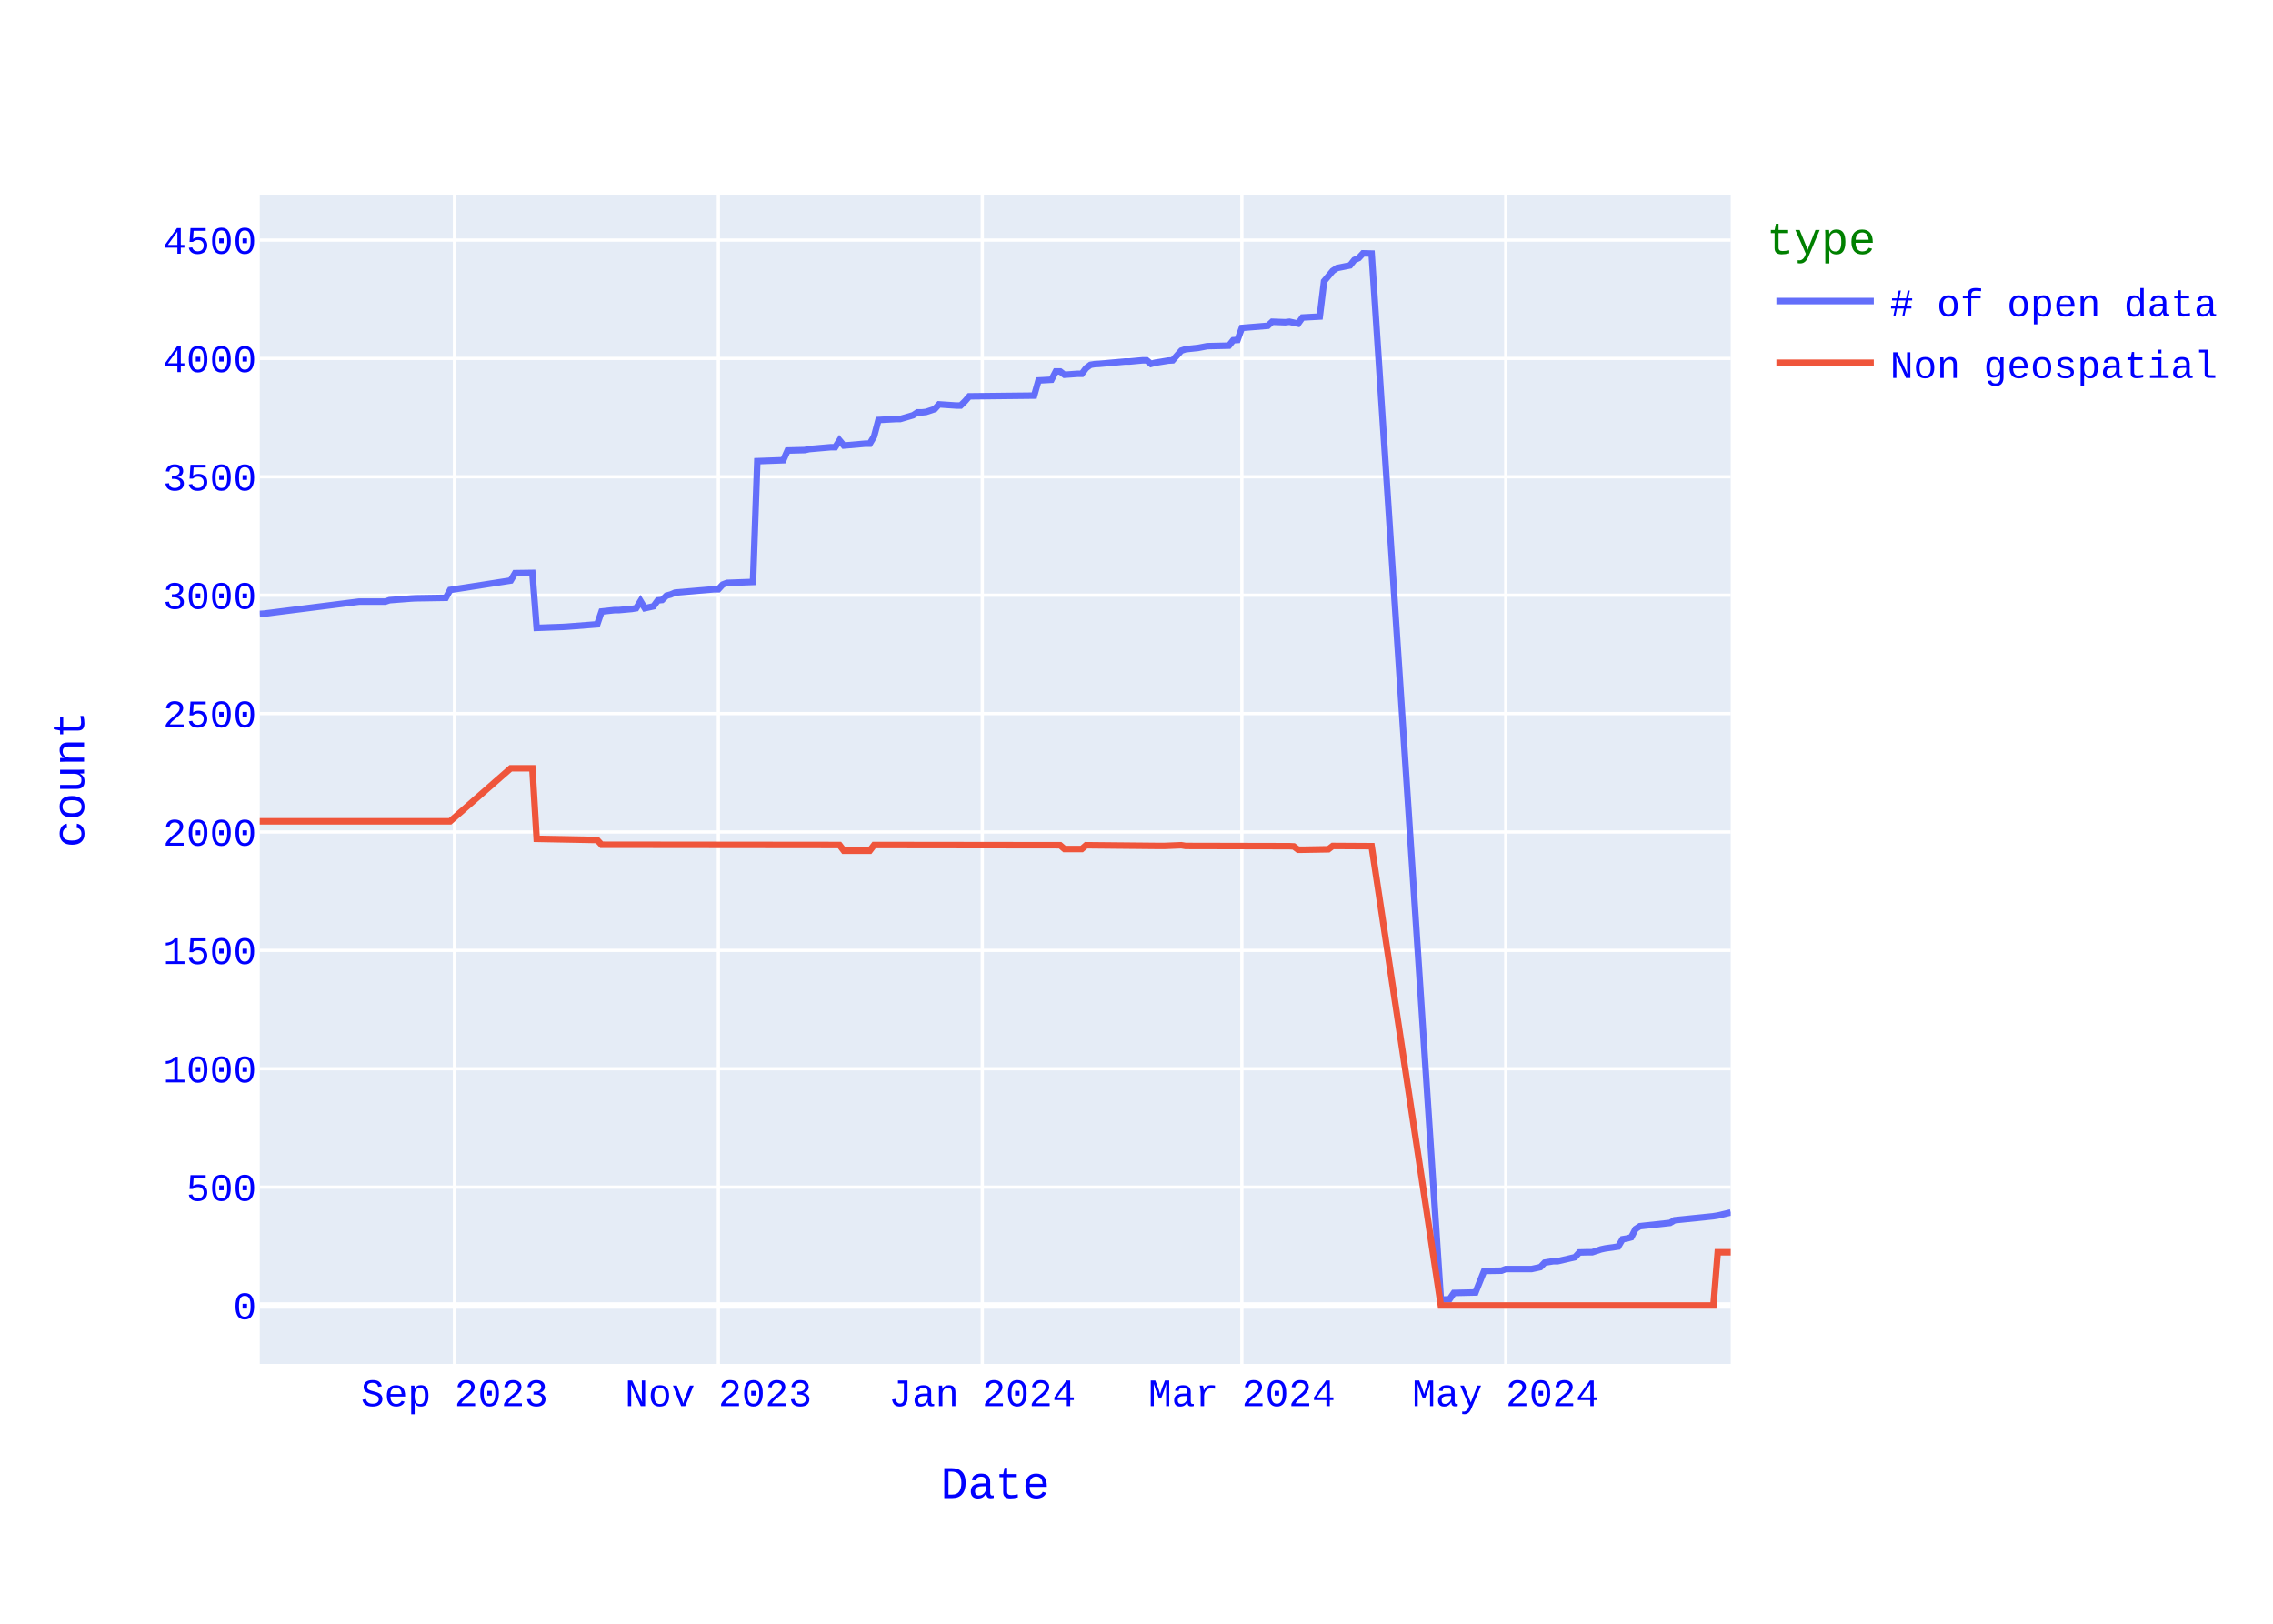
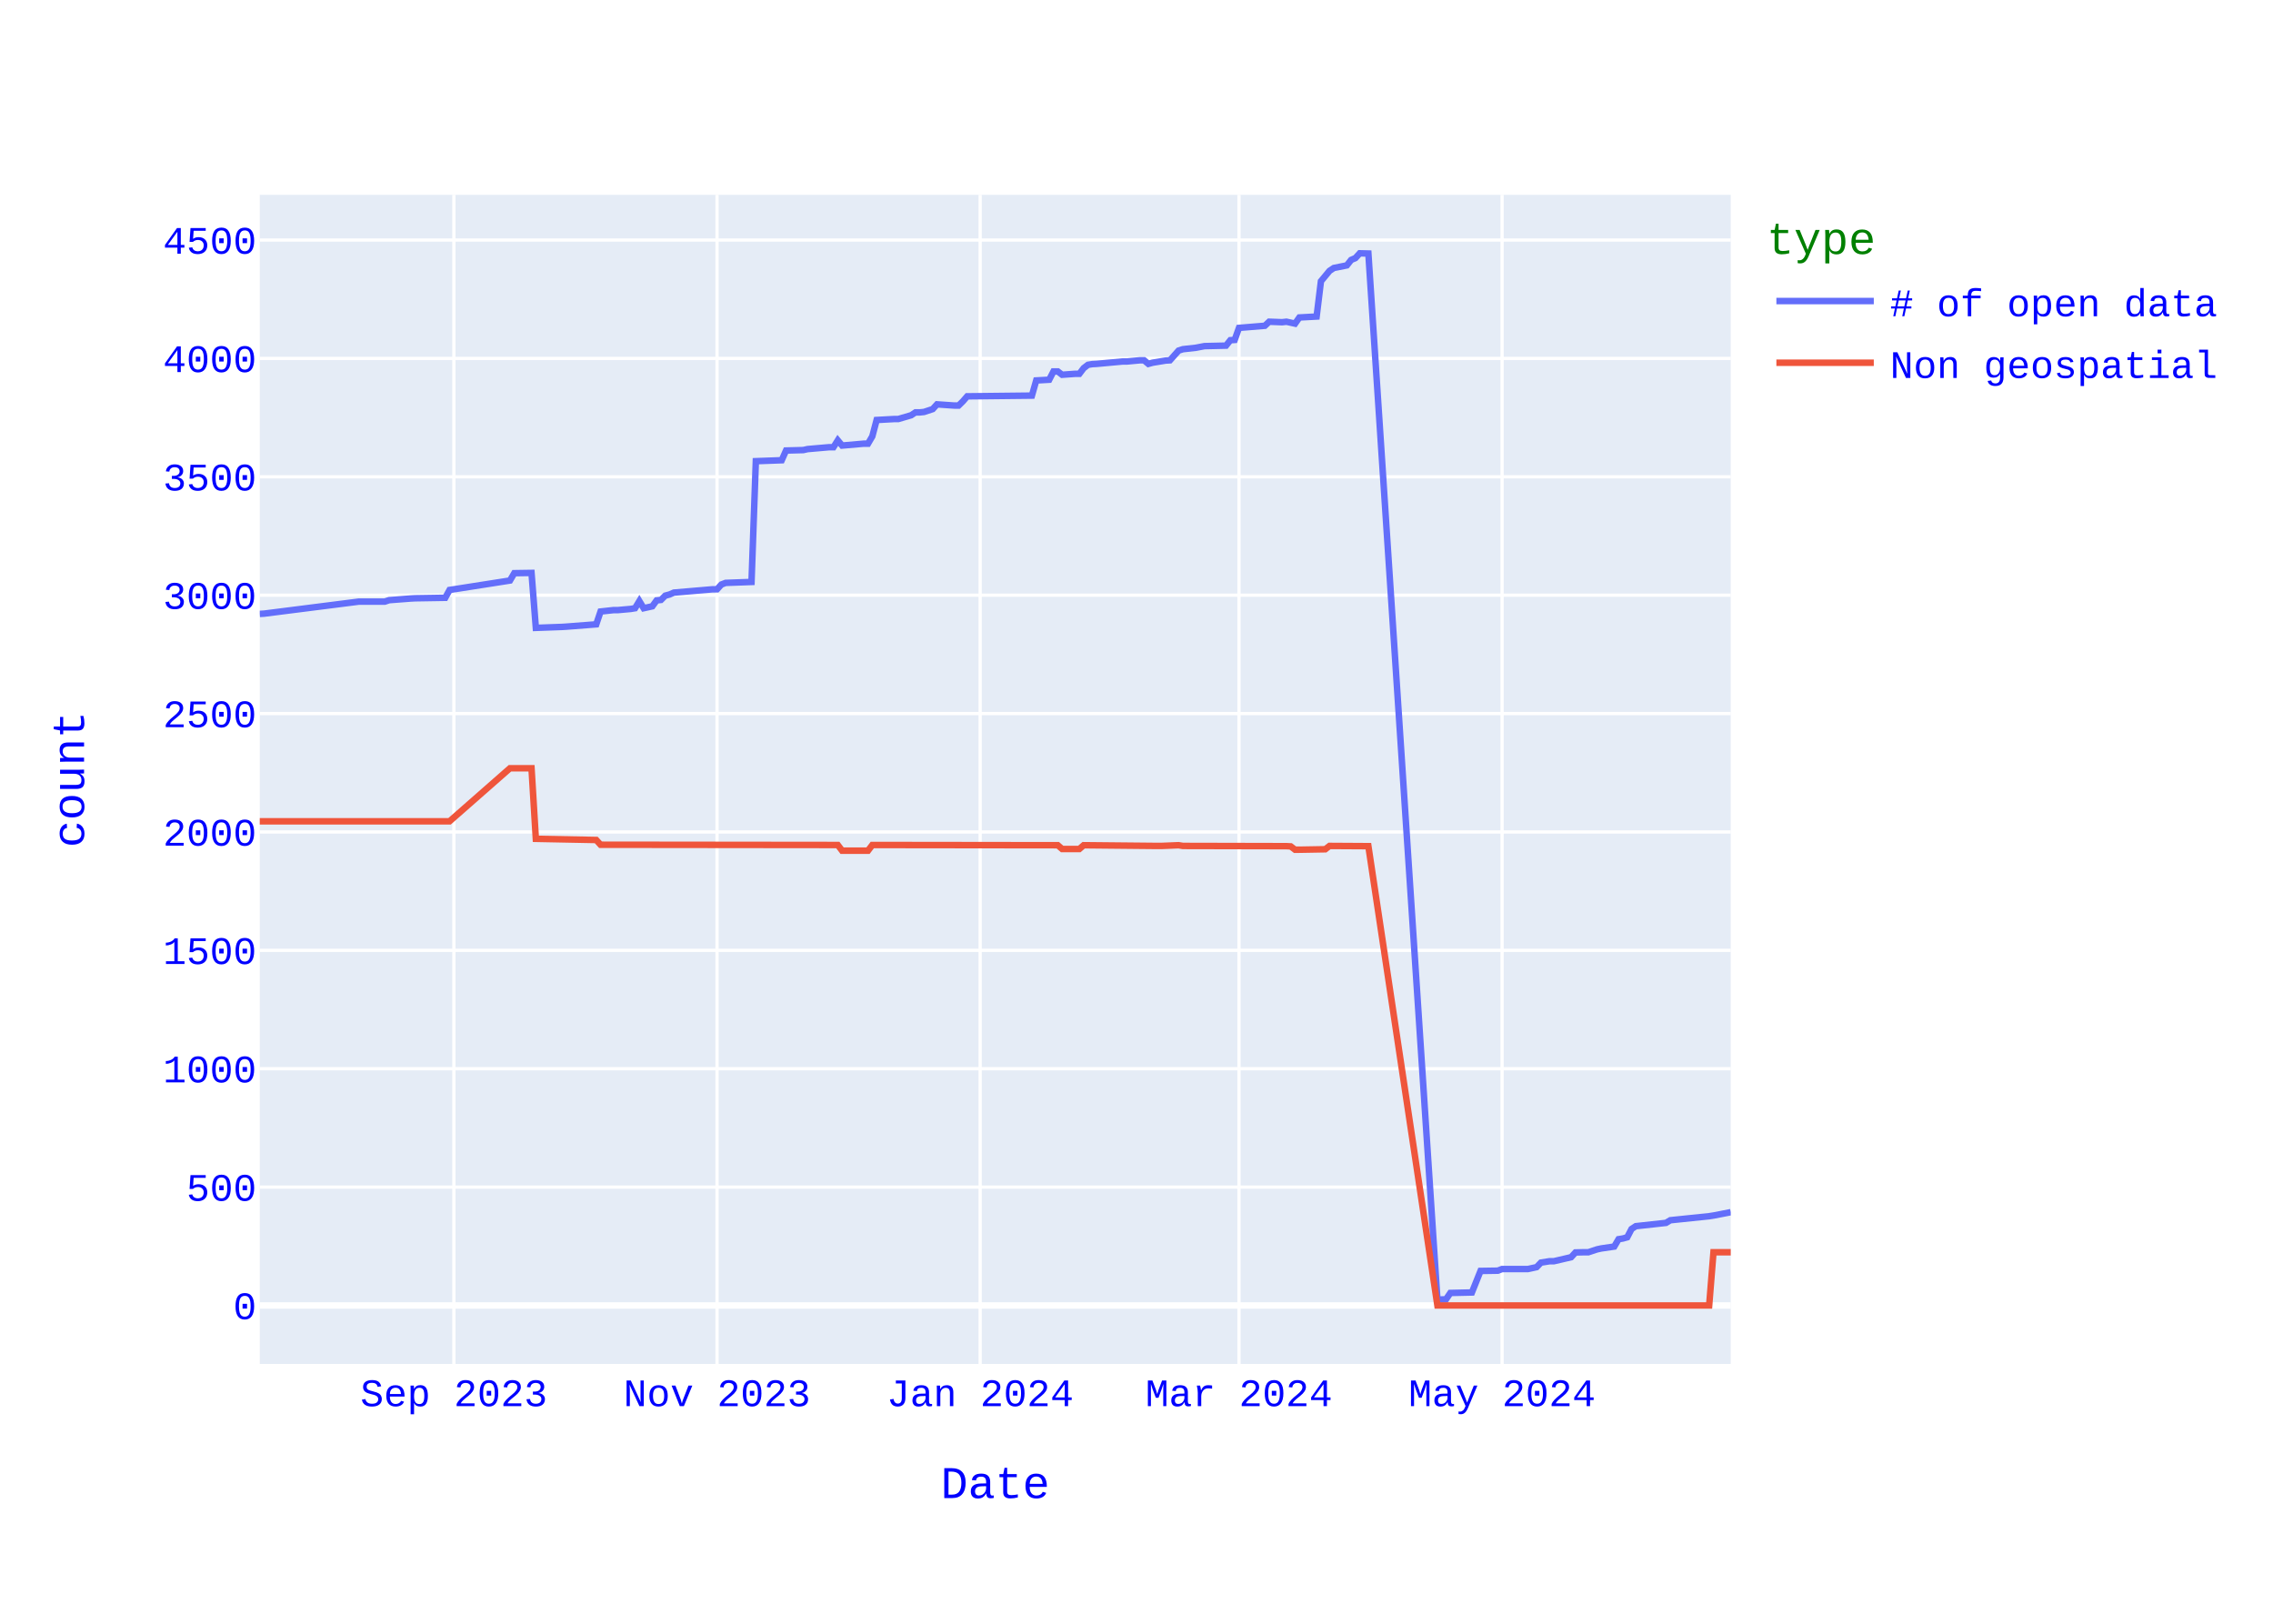
<svg xmlns="http://www.w3.org/2000/svg" class="main-svg" width="700" height="500" style="" viewBox="0 0 700 500">
  <rect x="0" y="0" width="700" height="500" style="fill: rgb(255, 255, 255); fill-opacity: 1;" />
-   <defs id="defs-8f7c4b">
+   <defs id="defs-b2a26f">
    <g class="clips">
-       <clipPath id="clip8f7c4bxyplot" class="plotclip">
+       <clipPath id="clipb2a26fxyplot" class="plotclip">
        <rect width="453" height="360" />
      </clipPath>
-       <clipPath class="axesclip" id="clip8f7c4bx">
+       <clipPath class="axesclip" id="clipb2a26fx">
        <rect x="80" y="0" width="453" height="500" />
      </clipPath>
-       <clipPath class="axesclip" id="clip8f7c4by">
+       <clipPath class="axesclip" id="clipb2a26fy">
        <rect x="0" y="60" width="700" height="360" />
      </clipPath>
-       <clipPath class="axesclip" id="clip8f7c4bxy">
+       <clipPath class="axesclip" id="clipb2a26fxy">
        <rect x="80" y="60" width="453" height="360" />
      </clipPath>
    </g>
    <g class="gradients" />
    <g class="patterns" />
  </defs>
  <g class="bglayer">
    <rect class="bg" x="80" y="60" width="453" height="360" style="fill: rgb(229, 236, 246); fill-opacity: 1; stroke-width: 0;" />
  </g>
  <g class="layer-below">
    <g class="imagelayer" />
    <g class="shapelayer" />
  </g>
  <g class="cartesianlayer">
    <g class="subplot xy">
      <g class="layer-subplot">
        <g class="shapelayer" />
        <g class="imagelayer" />
      </g>
      <g class="minor-gridlayer">
        <g class="x" />
        <g class="y" />
      </g>
      <g class="gridlayer">
        <g class="x">
-           <path class="xgrid crisp" transform="translate(139.96,0)" d="M0,60v360" style="stroke: rgb(255, 255, 255); stroke-opacity: 1; stroke-width: 1px;" />
-           <path class="xgrid crisp" transform="translate(221.23,0)" d="M0,60v360" style="stroke: rgb(255, 255, 255); stroke-opacity: 1; stroke-width: 1px;" />
-           <path class="xgrid crisp" transform="translate(302.5,0)" d="M0,60v360" style="stroke: rgb(255, 255, 255); stroke-opacity: 1; stroke-width: 1px;" />
-           <path class="xgrid crisp" transform="translate(382.44,0)" d="M0,60v360" style="stroke: rgb(255, 255, 255); stroke-opacity: 1; stroke-width: 1px;" />
-           <path class="xgrid crisp" transform="translate(463.72,0)" d="M0,60v360" style="stroke: rgb(255, 255, 255); stroke-opacity: 1; stroke-width: 1px;" />
+           <path class="xgrid crisp" transform="translate(139.78,0)" d="M0,60v360" style="stroke: rgb(255, 255, 255); stroke-opacity: 1; stroke-width: 1px;" />
+           <path class="xgrid crisp" transform="translate(220.82,0)" d="M0,60v360" style="stroke: rgb(255, 255, 255); stroke-opacity: 1; stroke-width: 1px;" />
+           <path class="xgrid crisp" transform="translate(301.85,0)" d="M0,60v360" style="stroke: rgb(255, 255, 255); stroke-opacity: 1; stroke-width: 1px;" />
+           <path class="xgrid crisp" transform="translate(381.56,0)" d="M0,60v360" style="stroke: rgb(255, 255, 255); stroke-opacity: 1; stroke-width: 1px;" />
+           <path class="xgrid crisp" transform="translate(462.59,0)" d="M0,60v360" style="stroke: rgb(255, 255, 255); stroke-opacity: 1; stroke-width: 1px;" />
        </g>
        <g class="y">
          <path class="ygrid crisp" transform="translate(0,365.55)" d="M80,0h453" style="stroke: rgb(255, 255, 255); stroke-opacity: 1; stroke-width: 1px;" />
          <path class="ygrid crisp" transform="translate(0,329.09)" d="M80,0h453" style="stroke: rgb(255, 255, 255); stroke-opacity: 1; stroke-width: 1px;" />
          <path class="ygrid crisp" transform="translate(0,292.64)" d="M80,0h453" style="stroke: rgb(255, 255, 255); stroke-opacity: 1; stroke-width: 1px;" />
          <path class="ygrid crisp" transform="translate(0,256.19)" d="M80,0h453" style="stroke: rgb(255, 255, 255); stroke-opacity: 1; stroke-width: 1px;" />
          <path class="ygrid crisp" transform="translate(0,219.73)" d="M80,0h453" style="stroke: rgb(255, 255, 255); stroke-opacity: 1; stroke-width: 1px;" />
          <path class="ygrid crisp" transform="translate(0,183.28)" d="M80,0h453" style="stroke: rgb(255, 255, 255); stroke-opacity: 1; stroke-width: 1px;" />
          <path class="ygrid crisp" transform="translate(0,146.82)" d="M80,0h453" style="stroke: rgb(255, 255, 255); stroke-opacity: 1; stroke-width: 1px;" />
          <path class="ygrid crisp" transform="translate(0,110.37)" d="M80,0h453" style="stroke: rgb(255, 255, 255); stroke-opacity: 1; stroke-width: 1px;" />
          <path class="ygrid crisp" transform="translate(0,73.92)" d="M80,0h453" style="stroke: rgb(255, 255, 255); stroke-opacity: 1; stroke-width: 1px;" />
        </g>
      </g>
      <g class="zerolinelayer">
        <path class="yzl zl crisp" transform="translate(0,402)" d="M80,0h453" style="stroke: rgb(255, 255, 255); stroke-opacity: 1; stroke-width: 2px;" />
      </g>
      <path class="xlines-below" />
      <path class="ylines-below" />
      <g class="overlines-below" />
      <g class="xaxislayer-below" />
      <g class="yaxislayer-below" />
      <g class="overaxes-below" />
-       <g class="plot" transform="translate(80,60)" clip-path="url(#clip8f7c4bxyplot)">
+       <g class="plot" transform="translate(80,60)" clip-path="url(#clipb2a26fxyplot)">
        <g class="scatterlayer mlayer">
-           <g class="trace scatter trace762ed3" style="stroke-miterlimit: 2; opacity: 1;">
+           <g class="trace scatter trace928cef" style="stroke-miterlimit: 2; opacity: 1;">
            <g class="fills" />
            <g class="errorbars" />
            <g class="lines">
-               <path class="js-line" d="M453,313.35L449,314.3L447.67,314.51L435.68,315.75L434.35,316.56L425.02,317.58L423.69,318.45L422.36,321L421.02,321.37L419.69,321.59L418.36,323.85L414.36,324.43L413.03,324.72L410.36,325.6L409.03,325.6L406.37,325.67L405.04,327.13L399.71,328.37L398.37,328.37L395.71,328.8L394.38,330.19L391.71,330.77L390.38,330.77L383.72,330.77L382.39,331.28L377.06,331.36L374.39,337.99L367.73,338.14L366.4,340.1L363.73,340.18L342.41,18.07L339.75,18L338.42,19.46L337.09,20.04L335.75,21.72L331.76,22.52L330.42,23.4L327.76,26.6L326.43,37.47L321.1,37.76L319.76,39.65L317.1,39.07L315.77,39.22L311.77,39.07L310.44,40.31L302.44,40.97L301.11,44.68L299.78,44.76L298.45,46.43L291.79,46.58L289.12,47.09L285.12,47.53L283.79,47.96L281.13,50.95L279.79,51.03L275.8,51.68L274.46,52.05L273.13,50.95L271.8,50.95L267.8,51.32L266.47,51.32L258.48,52.05L257.14,52.12L255.81,52.34L254.48,53.36L253.15,55.11L251.81,55.11L247.82,55.4L246.49,54.38L245.15,54.38L243.82,56.93L239.82,57.15L238.49,61.82L218.51,62.04L217.17,63.57L215.84,64.88L214.51,64.88L209.18,64.51L207.85,65.97L205.18,66.85L203.85,66.99L202.52,66.99L201.19,67.87L197.19,69.04L195.86,69.04L190.53,69.33L189.19,74.36L187.86,76.62L186.53,76.62L179.87,77.2L178.54,75.6L177.2,77.71L175.87,77.71L169.21,78.29L167.88,78.59L162.55,78.73L161.21,81.72L153.22,82.01L151.89,119.2L143.89,119.49L142.56,120L141.23,121.46L139.9,121.46L127.91,122.48L126.57,123.06L125.24,123.42L123.91,124.74L122.58,124.88L121.24,126.7L118.58,127.29L117.25,125.1L115.91,127.29L114.58,127.51L110.59,127.87L109.25,127.87L105.26,128.31L103.92,132.25L94.6,132.97L93.26,133.05L85.27,133.34L83.94,116.42L78.61,116.5L77.28,118.76L58.62,121.67L57.29,124.08L47.96,124.23L46.63,124.3L39.97,124.81L38.64,125.25L30.64,125.25L1.33,128.96L0,129.04" style="vector-effect: none; fill: none; stroke: rgb(99, 110, 250); stroke-opacity: 1; stroke-width: 2px; opacity: 1;" />
+               <path class="js-line" d="M453,313.27L447.69,314.3L446.36,314.51L434.4,315.75L433.07,316.56L423.77,317.58L422.45,318.45L421.12,321L419.79,321.37L418.46,321.59L417.13,323.85L413.15,324.43L411.82,324.72L409.16,325.6L407.83,325.6L405.18,325.67L403.85,327.13L398.53,328.37L397.21,328.37L394.55,328.8L393.22,330.19L390.56,330.77L389.23,330.77L382.59,330.77L381.26,331.28L375.95,331.36L373.29,337.99L366.65,338.14L365.32,340.1L362.67,340.18L341.41,18.07L338.75,18L337.43,19.46L336.1,20.04L334.77,21.72L330.78,22.52L329.45,23.4L326.8,26.6L325.47,37.47L320.16,37.76L318.83,39.65L316.17,39.07L314.84,39.22L310.86,39.07L309.53,40.31L301.56,40.97L300.23,44.68L298.9,44.76L297.57,46.43L290.93,46.58L288.27,47.09L284.29,47.53L282.96,47.96L280.3,50.95L278.97,51.03L274.99,51.68L273.66,52.05L272.33,50.95L271,50.95L267.02,51.32L265.69,51.32L257.72,52.05L256.39,52.12L255.06,52.34L253.73,53.36L252.4,55.11L251.08,55.11L247.09,55.4L245.76,54.38L244.43,54.38L243.11,56.93L239.12,57.15L237.79,61.82L217.87,62.04L216.54,63.57L215.21,64.88L213.88,64.88L208.57,64.51L207.24,65.97L204.58,66.85L203.25,66.99L201.92,66.99L200.6,67.87L196.61,69.04L195.28,69.04L189.97,69.33L188.64,74.36L187.31,76.62L185.98,76.62L179.34,77.2L178.01,75.6L176.68,77.71L175.35,77.71L168.71,78.29L167.38,78.59L162.07,78.73L160.74,81.72L152.77,82.01L151.44,119.2L143.47,119.49L142.14,120L140.82,121.46L139.49,121.46L127.53,122.48L126.2,123.06L124.87,123.42L123.55,124.74L122.22,124.88L120.89,126.7L118.23,127.29L116.9,125.1L115.57,127.29L114.25,127.51L110.26,127.87L108.93,127.87L104.95,128.31L103.62,132.25L94.32,132.97L92.99,133.05L85.02,133.34L83.69,116.42L78.38,116.5L77.05,118.76L58.45,121.67L57.12,124.08L47.82,124.23L46.5,124.3L39.85,124.81L38.52,125.25L30.55,125.25L1.33,128.96L0,129.04" style="vector-effect: none; fill: none; stroke: rgb(99, 110, 250); stroke-opacity: 1; stroke-width: 2px; opacity: 1;" />
            </g>
            <g class="points" />
            <g class="text" />
          </g>
-           <g class="trace scatter tracef41f72" style="stroke-miterlimit: 2; opacity: 1;">
+           <g class="trace scatter traceaccd2f" style="stroke-miterlimit: 2; opacity: 1;">
            <g class="fills" />
            <g class="errorbars" />
            <g class="lines">
-               <path class="js-line" d="M453,325.6L449,325.6L447.67,342L363.73,342L342.41,200.56L330.42,200.49L329.09,201.51L321.1,201.65L319.76,201.65L318.43,200.63L317.1,200.56L285.12,200.49L283.79,200.27L278.46,200.49L277.13,200.49L254.48,200.27L253.15,201.43L247.82,201.43L246.49,200.27L189.19,200.2L187.86,201.95L179.87,201.95L178.54,200.2L105.26,200.12L103.92,198.66L85.27,198.3L83.94,176.57L77.28,176.57L58.62,192.9L0,192.9" style="vector-effect: none; fill: none; stroke: rgb(239, 85, 59); stroke-opacity: 1; stroke-width: 2px; opacity: 1;" />
+               <path class="js-line" d="M453,325.6L447.69,325.6L446.36,342L362.67,342L341.41,200.56L329.45,200.49L328.13,201.51L320.16,201.65L318.83,201.65L317.5,200.63L316.17,200.56L284.29,200.49L282.96,200.27L277.65,200.49L276.32,200.49L253.73,200.27L252.4,201.43L247.09,201.43L245.76,200.27L188.64,200.2L187.31,201.95L179.34,201.95L178.01,200.2L104.95,200.12L103.62,198.66L85.02,198.3L83.69,176.57L77.05,176.57L58.45,192.9L0,192.9" style="vector-effect: none; fill: none; stroke: rgb(239, 85, 59); stroke-opacity: 1; stroke-width: 2px; opacity: 1;" />
            </g>
            <g class="points" />
            <g class="text" />
          </g>
        </g>
      </g>
      <g class="overplot" />
      <path class="xlines-above crisp" d="M0,0" style="fill: none;" />
      <path class="ylines-above crisp" d="M0,0" style="fill: none;" />
      <g class="overlines-above" />
      <g class="xaxislayer-above">
        <g class="xtick">
-           <text text-anchor="middle" x="0" y="433" transform="translate(139.96,0)" style="font-family: 'Courier New'; font-size: 12px; fill: rgb(0, 0, 255); fill-opacity: 1; white-space: pre; opacity: 1;">Sep 2023</text>
-         </g>
-         <g class="xtick">
-           <text text-anchor="middle" x="0" y="433" style="font-family: 'Courier New'; font-size: 12px; fill: rgb(0, 0, 255); fill-opacity: 1; white-space: pre; opacity: 1;" transform="translate(221.23,0)">Nov 2023</text>
-         </g>
-         <g class="xtick">
-           <text text-anchor="middle" x="0" y="433" style="font-family: 'Courier New'; font-size: 12px; fill: rgb(0, 0, 255); fill-opacity: 1; white-space: pre; opacity: 1;" transform="translate(302.5,0)">Jan 2024</text>
-         </g>
-         <g class="xtick">
-           <text text-anchor="middle" x="0" y="433" style="font-family: 'Courier New'; font-size: 12px; fill: rgb(0, 0, 255); fill-opacity: 1; white-space: pre; opacity: 1;" transform="translate(382.44,0)">Mar 2024</text>
-         </g>
-         <g class="xtick">
-           <text text-anchor="middle" x="0" y="433" style="font-family: 'Courier New'; font-size: 12px; fill: rgb(0, 0, 255); fill-opacity: 1; white-space: pre; opacity: 1;" transform="translate(463.72,0)">May 2024</text>
+           <text text-anchor="middle" x="0" y="433" transform="translate(139.78,0)" style="font-family: 'Courier New'; font-size: 12px; fill: rgb(0, 0, 255); fill-opacity: 1; white-space: pre; opacity: 1;">Sep 2023</text>
+         </g>
+         <g class="xtick">
+           <text text-anchor="middle" x="0" y="433" style="font-family: 'Courier New'; font-size: 12px; fill: rgb(0, 0, 255); fill-opacity: 1; white-space: pre; opacity: 1;" transform="translate(220.82,0)">Nov 2023</text>
+         </g>
+         <g class="xtick">
+           <text text-anchor="middle" x="0" y="433" style="font-family: 'Courier New'; font-size: 12px; fill: rgb(0, 0, 255); fill-opacity: 1; white-space: pre; opacity: 1;" transform="translate(301.85,0)">Jan 2024</text>
+         </g>
+         <g class="xtick">
+           <text text-anchor="middle" x="0" y="433" style="font-family: 'Courier New'; font-size: 12px; fill: rgb(0, 0, 255); fill-opacity: 1; white-space: pre; opacity: 1;" transform="translate(381.56,0)">Mar 2024</text>
+         </g>
+         <g class="xtick">
+           <text text-anchor="middle" x="0" y="433" style="font-family: 'Courier New'; font-size: 12px; fill: rgb(0, 0, 255); fill-opacity: 1; white-space: pre; opacity: 1;" transform="translate(462.59,0)">May 2024</text>
        </g>
      </g>
      <g class="yaxislayer-above">
        <g class="ytick">
          <text text-anchor="end" x="79" y="4.2" transform="translate(0,402)" style="font-family: 'Courier New'; font-size: 12px; fill: rgb(0, 0, 255); fill-opacity: 1; white-space: pre; opacity: 1;">0</text>
        </g>
        <g class="ytick">
          <text text-anchor="end" x="79" y="4.2" style="font-family: 'Courier New'; font-size: 12px; fill: rgb(0, 0, 255); fill-opacity: 1; white-space: pre; opacity: 1;" transform="translate(0,365.55)">500</text>
        </g>
        <g class="ytick">
          <text text-anchor="end" x="79" y="4.2" style="font-family: 'Courier New'; font-size: 12px; fill: rgb(0, 0, 255); fill-opacity: 1; white-space: pre; opacity: 1;" transform="translate(0,329.09)">1000</text>
        </g>
        <g class="ytick">
          <text text-anchor="end" x="79" y="4.2" style="font-family: 'Courier New'; font-size: 12px; fill: rgb(0, 0, 255); fill-opacity: 1; white-space: pre; opacity: 1;" transform="translate(0,292.64)">1500</text>
        </g>
        <g class="ytick">
          <text text-anchor="end" x="79" y="4.2" style="font-family: 'Courier New'; font-size: 12px; fill: rgb(0, 0, 255); fill-opacity: 1; white-space: pre; opacity: 1;" transform="translate(0,256.19)">2000</text>
        </g>
        <g class="ytick">
          <text text-anchor="end" x="79" y="4.2" style="font-family: 'Courier New'; font-size: 12px; fill: rgb(0, 0, 255); fill-opacity: 1; white-space: pre; opacity: 1;" transform="translate(0,219.73)">2500</text>
        </g>
        <g class="ytick">
          <text text-anchor="end" x="79" y="4.2" style="font-family: 'Courier New'; font-size: 12px; fill: rgb(0, 0, 255); fill-opacity: 1; white-space: pre; opacity: 1;" transform="translate(0,183.28)">3000</text>
        </g>
        <g class="ytick">
          <text text-anchor="end" x="79" y="4.2" style="font-family: 'Courier New'; font-size: 12px; fill: rgb(0, 0, 255); fill-opacity: 1; white-space: pre; opacity: 1;" transform="translate(0,146.82)">3500</text>
        </g>
        <g class="ytick">
          <text text-anchor="end" x="79" y="4.2" style="font-family: 'Courier New'; font-size: 12px; fill: rgb(0, 0, 255); fill-opacity: 1; white-space: pre; opacity: 1;" transform="translate(0,110.37)">4000</text>
        </g>
        <g class="ytick">
          <text text-anchor="end" x="79" y="4.2" style="font-family: 'Courier New'; font-size: 12px; fill: rgb(0, 0, 255); fill-opacity: 1; white-space: pre; opacity: 1;" transform="translate(0,73.92)">4500</text>
        </g>
      </g>
      <g class="overaxes-above" />
    </g>
  </g>
  <g class="polarlayer" />
  <g class="smithlayer" />
  <g class="ternarylayer" />
  <g class="geolayer" />
  <g class="funnelarealayer" />
  <g class="pielayer" />
  <g class="iciclelayer" />
  <g class="treemaplayer" />
  <g class="sunburstlayer" />
  <g class="glimages" />
-   <defs id="topdefs-8f7c4b">
+   <defs id="topdefs-b2a26f">
    <g class="clips" />
-     <clipPath id="legend8f7c4b">
+     <clipPath id="legendb2a26f">
      <rect width="146" height="67" x="0" y="0" />
    </clipPath>
  </defs>
  <g class="layer-above">
    <g class="imagelayer" />
    <g class="shapelayer" />
  </g>
  <g class="infolayer">
    <g class="legend" pointer-events="all" transform="translate(542.06,60)">
      <rect class="bg" shape-rendering="crispEdges" style="stroke: rgb(68, 68, 68); stroke-opacity: 1; fill: rgb(255, 255, 255); fill-opacity: 1; stroke-width: 0px;" width="146" height="67" x="0" y="0" />
-       <g class="scrollbox" transform="" clip-path="url(#legend8f7c4b)">
+       <g class="scrollbox" transform="" clip-path="url(#legendb2a26f)">
        <text class="legendtitletext" text-anchor="start" x="2" y="18.2" style="font-family: 'Courier New'; font-size: 14px; fill: rgb(0, 128, 0); fill-opacity: 1; white-space: pre;">type</text>
        <g class="groups" transform="">
          <g class="traces" transform="translate(0,32.7)" style="opacity: 1;">
            <text class="legendtext" text-anchor="start" x="40" y="4.68" style="font-family: 'Courier New'; font-size: 12px; fill: rgb(0, 0, 255); fill-opacity: 1; white-space: pre;"># of open data</text>
            <g class="layers" style="opacity: 1;">
              <g class="legendfill" />
              <g class="legendlines">
                <path class="js-line" d="M5,0h30" style="fill: none; stroke: rgb(99, 110, 250); stroke-opacity: 1; stroke-width: 2px;" />
              </g>
              <g class="legendsymbols">
                <g class="legendpoints" />
              </g>
            </g>
            <rect class="legendtoggle" x="0" y="-9.5" width="140.828" height="19" style="fill: rgb(0, 0, 0); fill-opacity: 0;" />
          </g>
        </g>
        <g class="groups" transform="">
          <g class="traces" transform="translate(0,51.7)" style="opacity: 1;">
            <text class="legendtext" text-anchor="start" x="40" y="4.68" style="font-family: 'Courier New'; font-size: 12px; fill: rgb(0, 0, 255); fill-opacity: 1; white-space: pre;">Non geospatial</text>
            <g class="layers" style="opacity: 1;">
              <g class="legendfill" />
              <g class="legendlines">
                <path class="js-line" d="M5,0h30" style="fill: none; stroke: rgb(239, 85, 59); stroke-opacity: 1; stroke-width: 2px;" />
              </g>
              <g class="legendsymbols">
                <g class="legendpoints" />
              </g>
            </g>
            <rect class="legendtoggle" x="0" y="-9.5" width="140.828" height="19" style="fill: rgb(0, 0, 0); fill-opacity: 0;" />
          </g>
        </g>
      </g>
      <rect class="scrollbar" rx="20" ry="3" width="0" height="0" style="fill: rgb(128, 139, 164); fill-opacity: 1;" x="0" y="0" />
    </g>
    <g class="g-gtitle" />
    <g class="g-xtitle">
      <text class="xtitle" x="306.5" y="461.3" text-anchor="middle" style="font-family: 'Courier New'; font-size: 14px; fill: rgb(0, 0, 255); opacity: 1; font-weight: normal; white-space: pre;">Date</text>
    </g>
    <g class="g-ytitle">
      <text class="ytitle" transform="rotate(-90,25.8875,240)" x="25.888" y="240" text-anchor="middle" style="font-family: 'Courier New'; font-size: 14px; fill: rgb(0, 0, 255); opacity: 1; font-weight: normal; white-space: pre;">count</text>
    </g>
  </g>
</svg>
